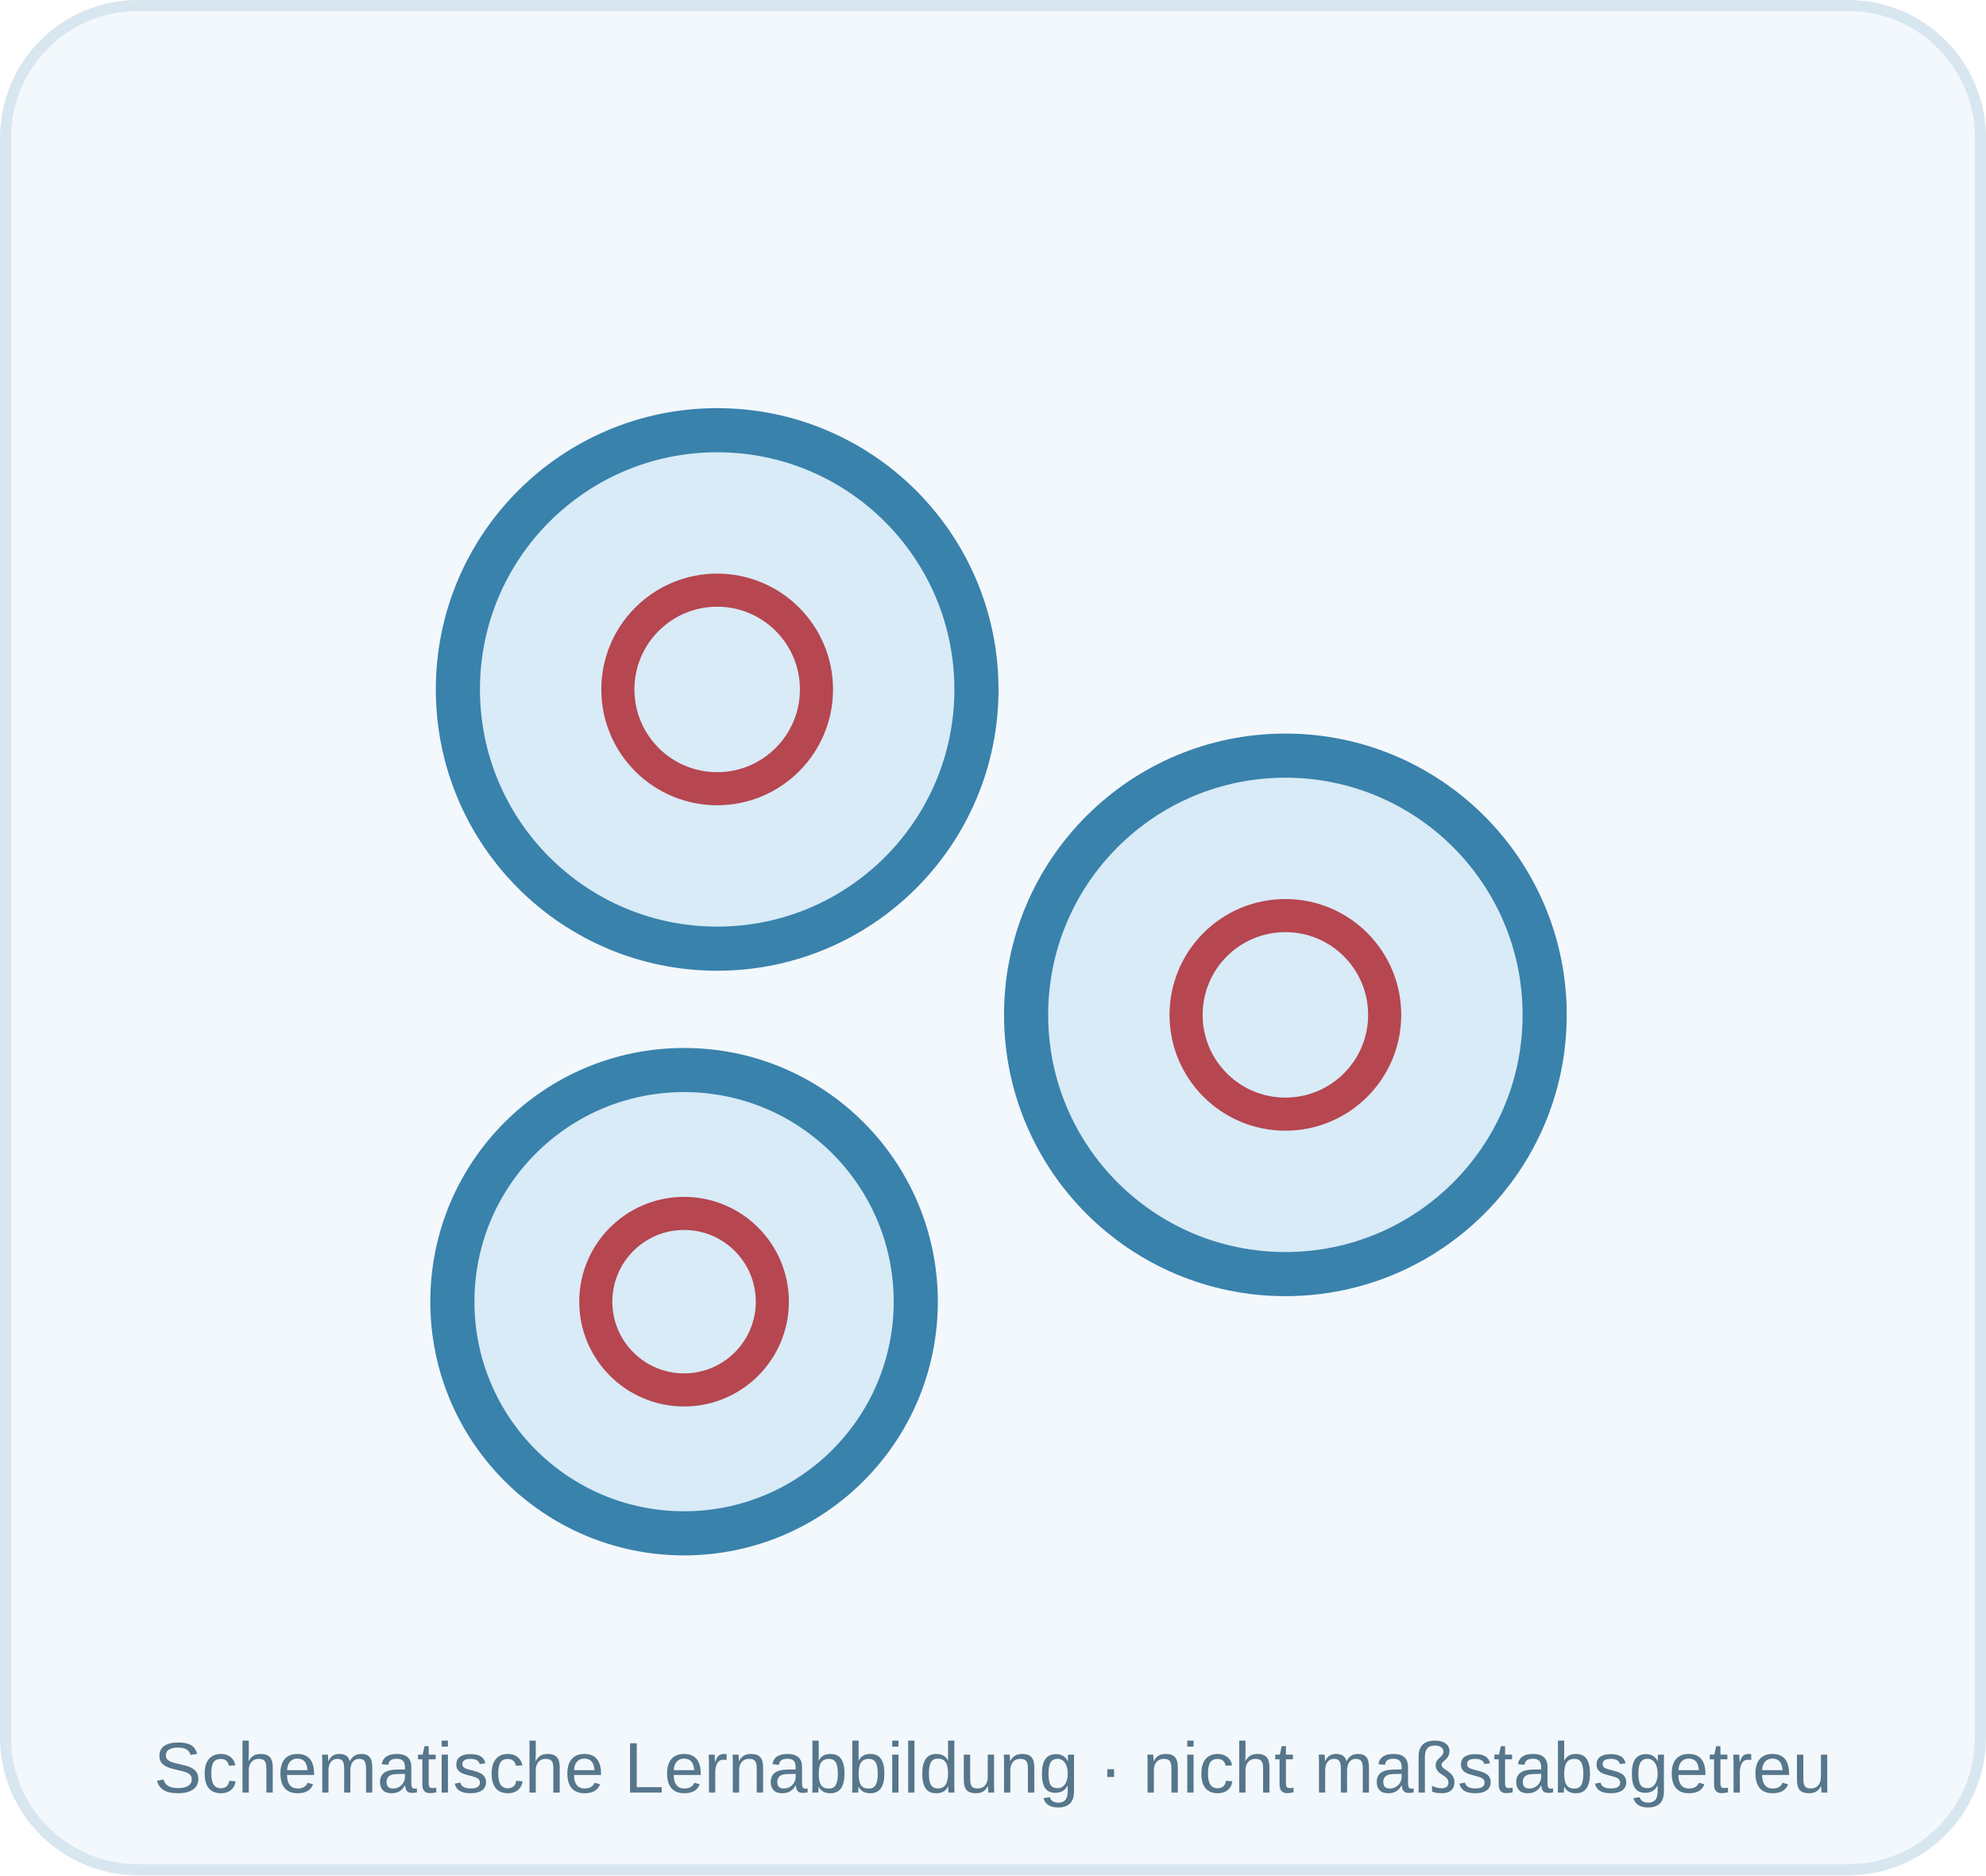
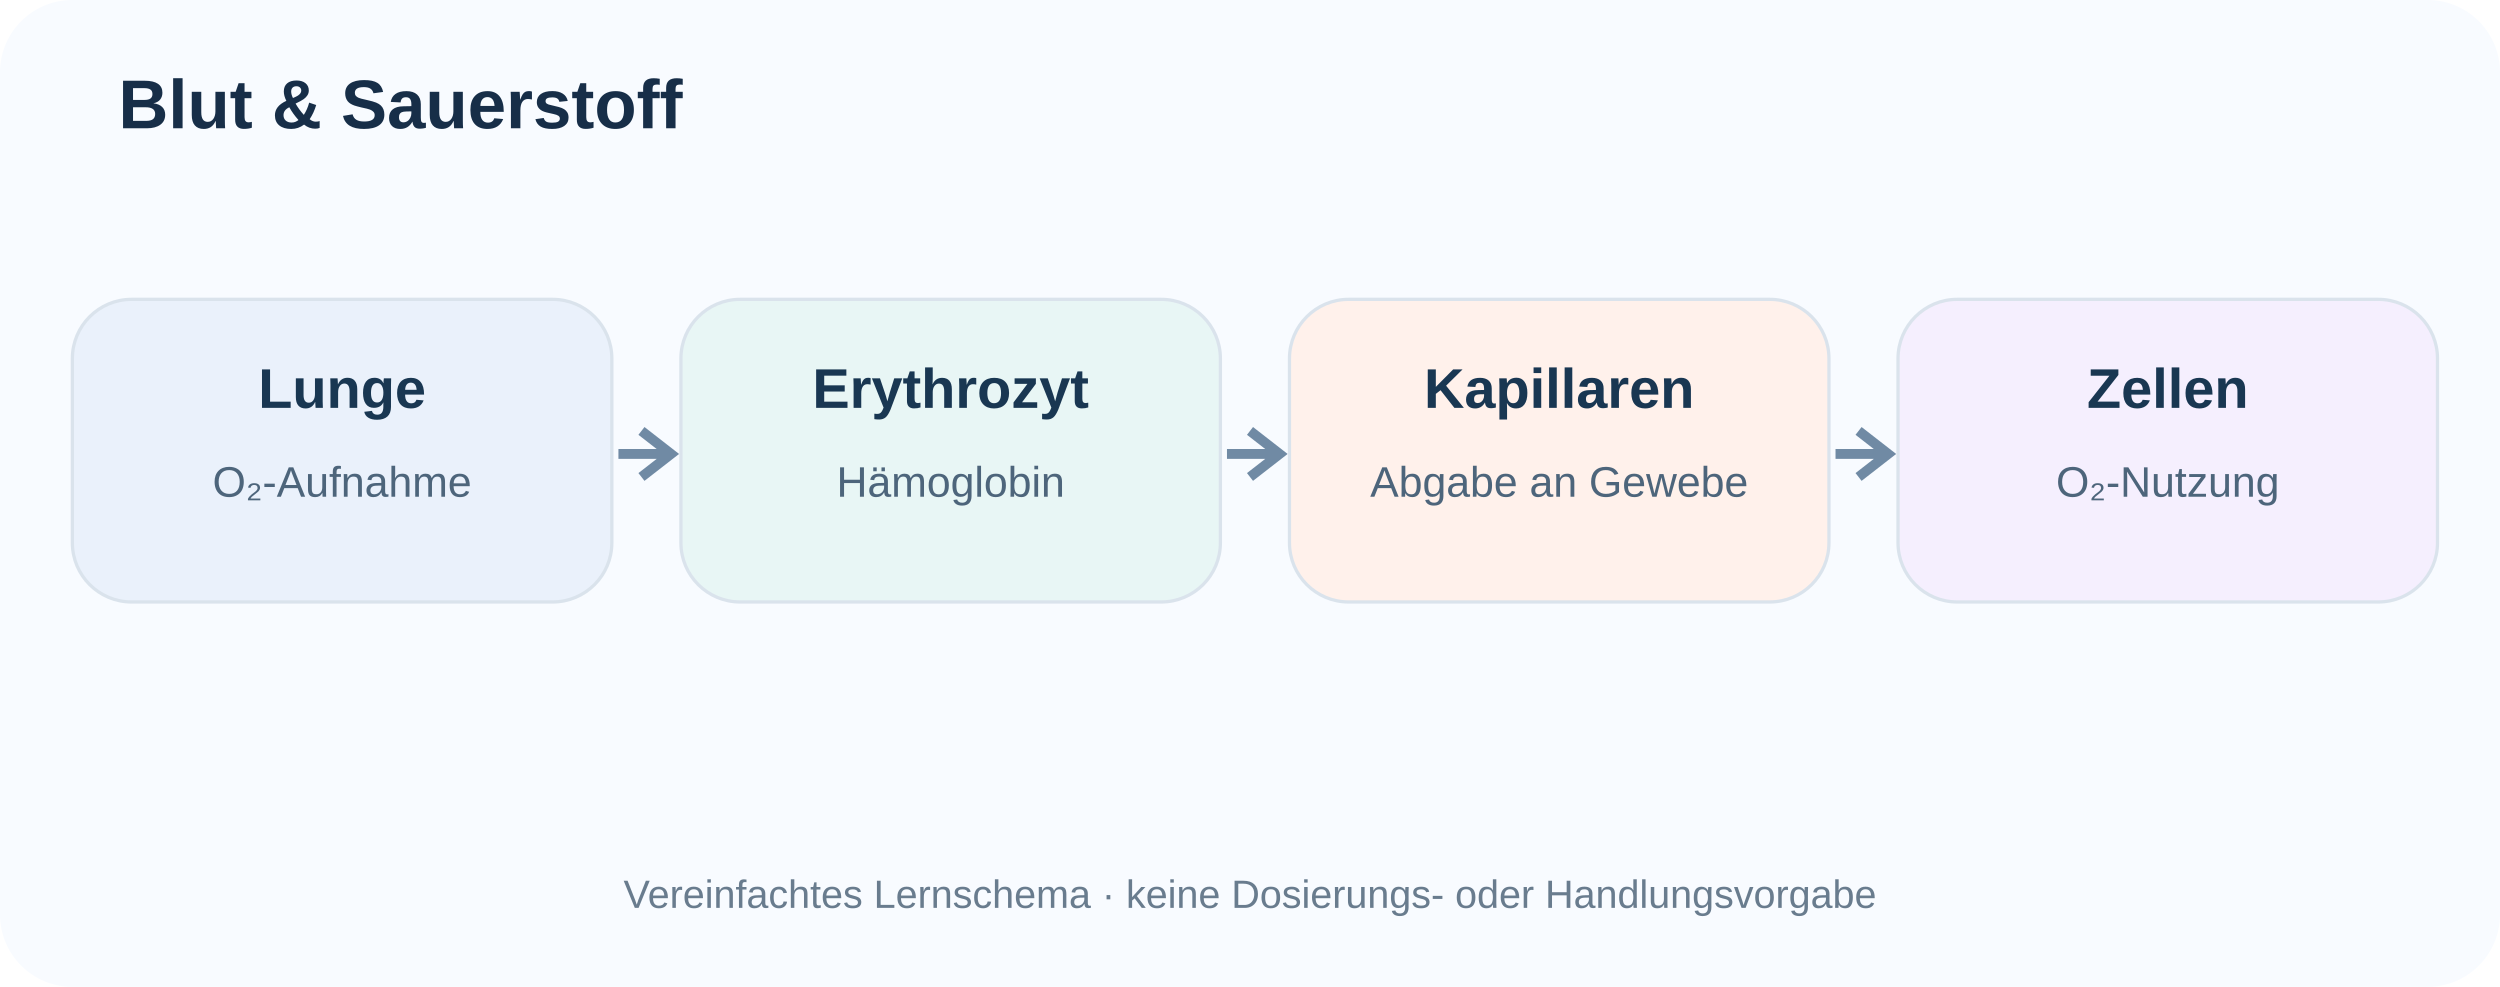
- <svg xmlns="http://www.w3.org/2000/svg" viewBox="0 0 360 340" role="img">
-   <rect x="1" y="1" width="358" height="338" rx="24" fill="#f3f8fc" stroke="#d8e6f0" stroke-width="2" />
-   <g stroke="#3982ac" stroke-width="8" stroke-linecap="round" stroke-linejoin="round" fill="#d8ebf7">
-     <circle cx="130" cy="125" r="47" />
-     <circle cx="233" cy="184" r="47" />
-     <circle cx="124" cy="236" r="42" />
+ <svg xmlns="http://www.w3.org/2000/svg" viewBox="0 0 760 300" role="img" aria-label="Funktionsschema Blut &amp; Sauerstoff">
+   <rect width="760" height="300" rx="22" fill="#f8fbff" />
+   <text x="36" y="39" font-family="Arial,sans-serif" font-size="21" font-weight="700" fill="#172e48">Blut &amp; Sauerstoff</text>
+   <g font-family="Arial,sans-serif">
+     <rect x="22" y="91" width="164" height="92" rx="18" fill="#eaf1fb" stroke="#dae3ec" />
+     <text x="104.0" y="124" font-size="17" font-weight="700" fill="#193752" text-anchor="middle">Lunge</text>
+     <text x="104.0" y="151" font-size="13" fill="#4d657b" text-anchor="middle">O₂-Aufnahme</text>
+     <path d="M188 138h16m-9-7 9 7-9 7" fill="none" stroke="#708aa4" stroke-width="3" />
+     <rect x="207" y="91" width="164" height="92" rx="18" fill="#e8f6f5" stroke="#dae3ec" />
+     <text x="289.0" y="124" font-size="17" font-weight="700" fill="#193752" text-anchor="middle">Erythrozyt</text>
+     <text x="289.0" y="151" font-size="13" fill="#4d657b" text-anchor="middle">Hämoglobin</text>
+     <path d="M373 138h16m-9-7 9 7-9 7" fill="none" stroke="#708aa4" stroke-width="3" />
+     <rect x="392" y="91" width="164" height="92" rx="18" fill="#fff1eb" stroke="#dae3ec" />
+     <text x="474.0" y="124" font-size="17" font-weight="700" fill="#193752" text-anchor="middle">Kapillaren</text>
+     <text x="474.0" y="151" font-size="13" fill="#4d657b" text-anchor="middle">Abgabe an Gewebe</text>
+     <path d="M558 138h16m-9-7 9 7-9 7" fill="none" stroke="#708aa4" stroke-width="3" />
+     <rect x="577" y="91" width="164" height="92" rx="18" fill="#f5effe" stroke="#dae3ec" />
+     <text x="659.0" y="124" font-size="17" font-weight="700" fill="#193752" text-anchor="middle">Zellen</text>
+     <text x="659.0" y="151" font-size="13" fill="#4d657b" text-anchor="middle">O₂-Nutzung</text>
  </g>
-   <g stroke="#b64650" stroke-width="6" stroke-linecap="round" stroke-linejoin="round" fill="none">
-     <circle cx="130" cy="125" r="18" />
-     <circle cx="233" cy="184" r="18" />
-     <circle cx="124" cy="236" r="16" />
-   </g>
-   <text x="180" y="325" text-anchor="middle" font-size="13" fill="#56768b" font-family="Arial">Schematische Lernabbildung · nicht maßstabsgetreu</text>
+   <text x="380" y="276" font-family="Arial,sans-serif" font-size="12" text-anchor="middle" fill="#697c8e">Vereinfachtes Lernschema · keine Dosierungs- oder Handlungsvorgabe</text>
</svg>
